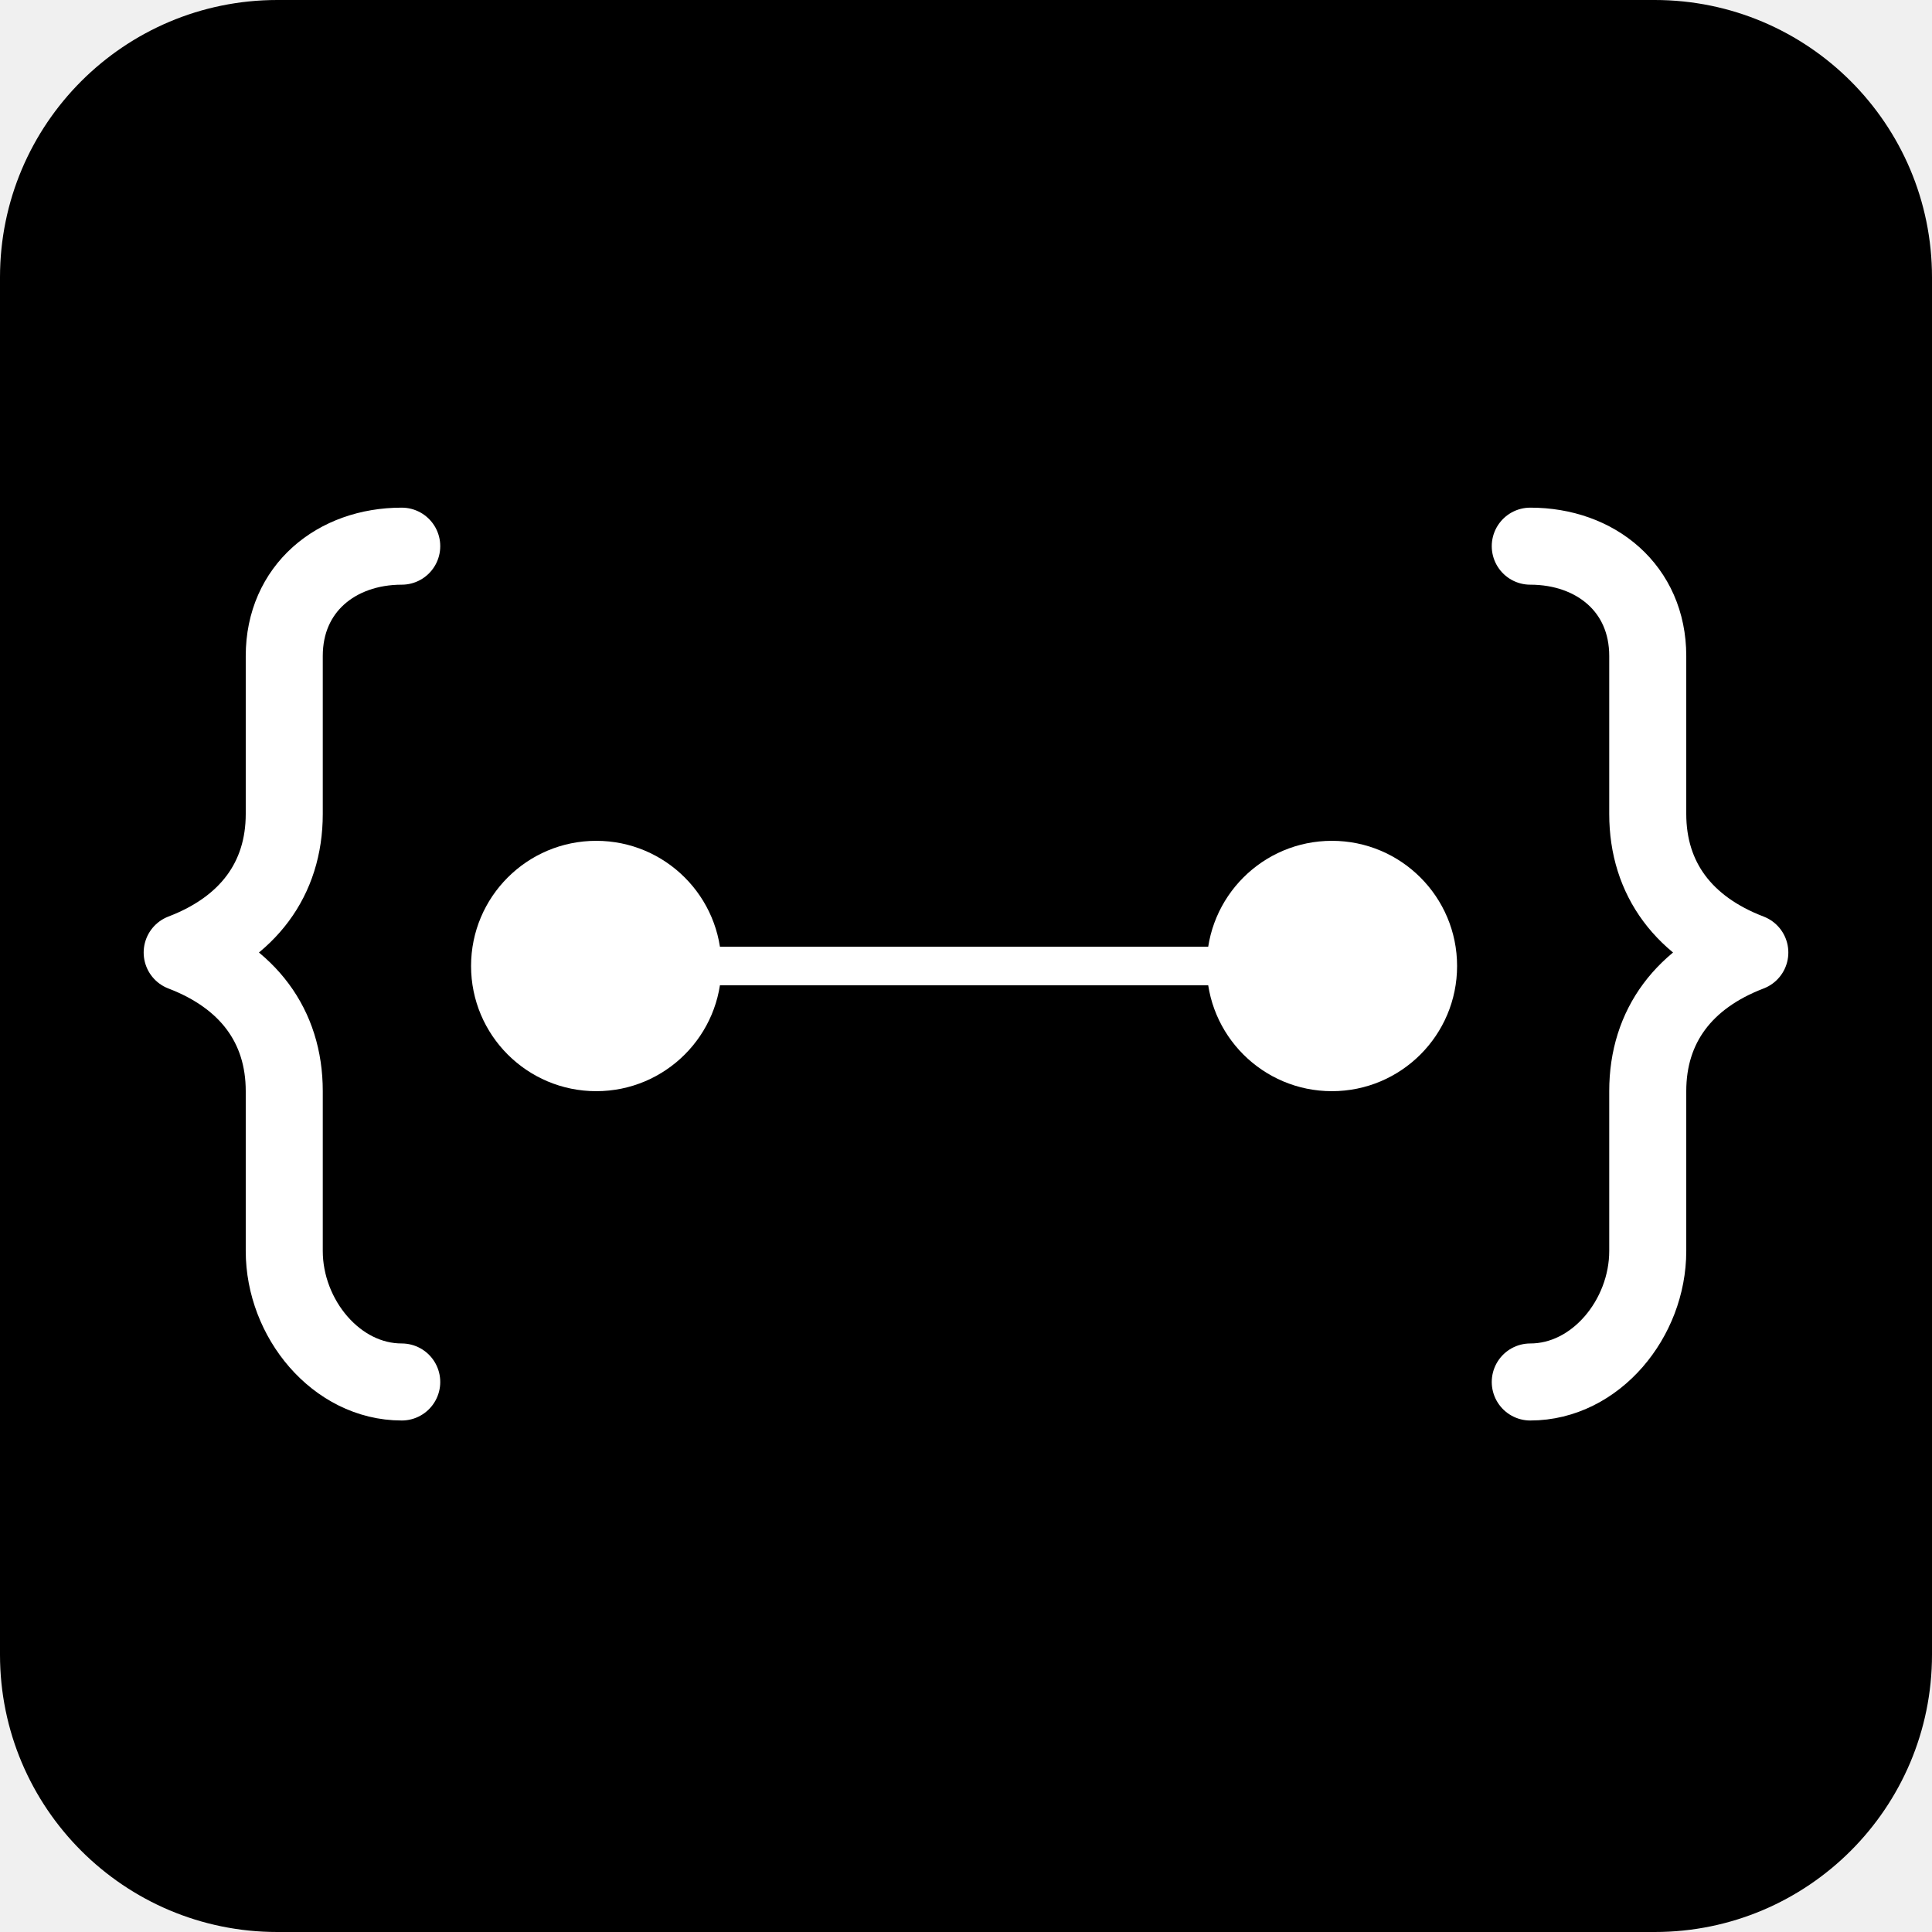
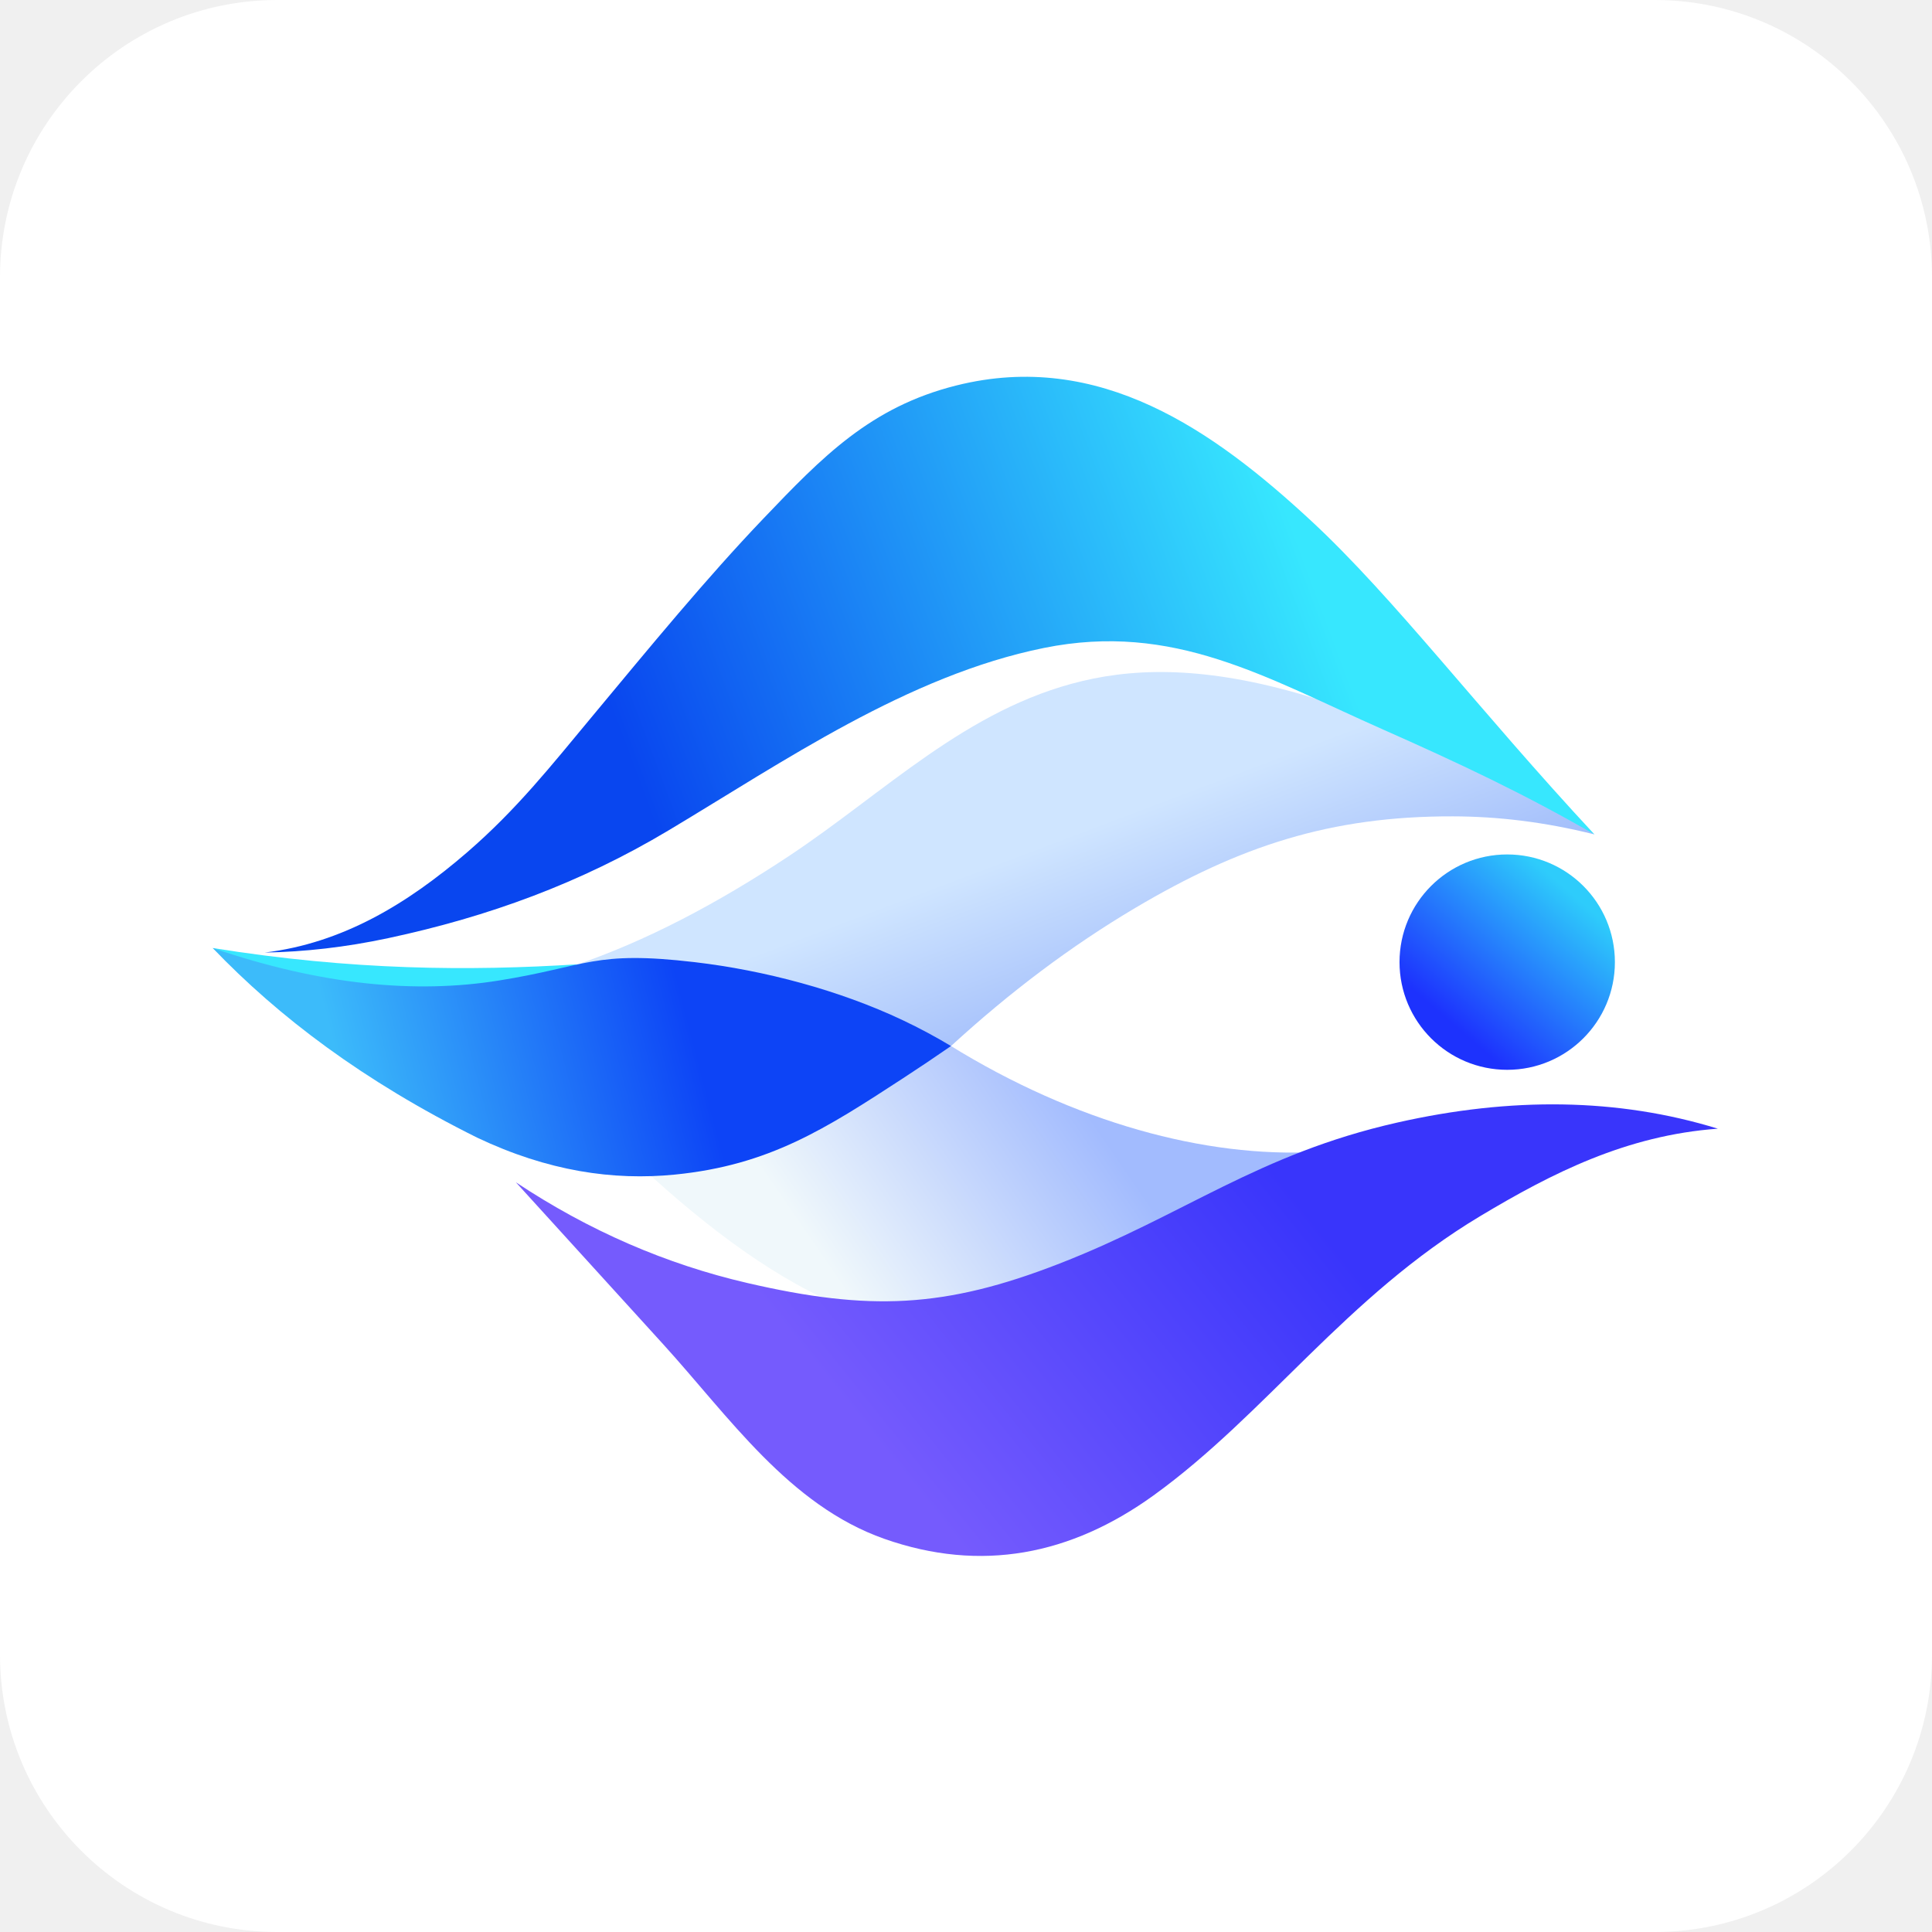
<svg xmlns="http://www.w3.org/2000/svg" width="1254" height="1254" viewBox="0 0 1254 1254">
-   <rect x="0" y="0" width="1254" height="1254" rx="180" fill="#000000" />
-   <g transform="translate(627 627) scale(1.25) translate(-627 -627)">
-     <path d="M 334 409 C 300 409 273 431 273 466 V 548 C 273 582 254 607 220 620 C 254 633 273 658 273 692 V 775 C 273 810 300 843 334 843" fill="none" stroke="#FFFFFF" stroke-width="40" stroke-linecap="round" stroke-linejoin="round" />
-     <path d="M 920 409 C 954 409 981 431 981 466 V 548 C 981 582 1000 607 1034 620 C 1000 633 981 658 981 692 V 775 C 981 810 954 843 920 843" fill="none" stroke="#FFFFFF" stroke-width="40" stroke-linecap="round" stroke-linejoin="round" />
-     <line x1="435" y1="627" x2="817" y2="627" stroke="#FFFFFF" stroke-width="20" stroke-linecap="round" />
-     <circle cx="435" cy="627" r="65" fill="#FFFFFF" />
-     <circle cx="817" cy="627" r="65" fill="#FFFFFF" />
+   <defs>
+     <linearGradient id="id0" gradientUnits="userSpaceOnUse" x1="7922.8" y1="2323.94" x2="3933.94" y2="3812.65">
+       <stop offset="0" style="stop-opacity:1; stop-color:#37E7FE" />
+       <stop offset="1" style="stop-opacity:1; stop-color:#0946EF" />
+     </linearGradient>
+     <linearGradient id="id1" gradientUnits="userSpaceOnUse" x1="7028.19" y1="4022.04" x2="7480.85" y2="5217.12">
+       <stop offset="0" style="stop-opacity:1; stop-color:#CFE5FF" />
+       <stop offset="1" style="stop-opacity:1; stop-color:#9BB7FA" />
+     </linearGradient>
+     <linearGradient id="id2" gradientUnits="userSpaceOnUse" x1="4252.12" y1="5286.62" x2="2203.34" y2="5821.97">
+       <stop offset="0" style="stop-opacity:1; stop-color:#0D44F6" />
+       <stop offset="1" style="stop-opacity:1; stop-color:#3CBBFA" />
+     </linearGradient>
+     <linearGradient id="id3" gradientUnits="userSpaceOnUse" x1="8902.42" y1="5347.82" x2="9602.13" y2="4535.25">
+       <stop offset="0" style="stop-opacity:1; stop-color:#1D32FD" />
+       <stop offset="1" style="stop-opacity:1; stop-color:#2ECCFB" />
+     </linearGradient>
+     <linearGradient id="id4" gradientUnits="userSpaceOnUse" x1="5651.57" y1="8185.22" x2="7918.39" y2="6359.98">
+       <stop offset="0" style="stop-opacity:1; stop-color:#755BFD" />
+       <stop offset="1" style="stop-opacity:1; stop-color:#3935FB" />
+     </linearGradient>
+     <linearGradient id="id5" gradientUnits="userSpaceOnUse" x1="6624.84" y1="5795.31" x2="5118.57" y2="6830.28">
+       <stop offset="0" style="stop-opacity:1; stop-color:#A2BBFE" />
+       <stop offset="1" style="stop-opacity:1; stop-color:#F0F8FB" />
+     </linearGradient>
+   </defs>
+   <rect x="0" y="0" width="1254" height="1254" rx="180" fill="#FFFFFF" />
+   <g transform="translate(627.00 627.00) scale(0.1070901) translate(-5943.788 -4987.829)">
+     <circle fill="url(#id3)" cx="9224.03" cy="4964.39" r="652.68" />
+     <path fill="#37E7FE" d="M1377.95 4878.86c847.22,135.9 1554.82,139.98 2214.3,98.59 -51.21,113.37 -102.42,226.73 -153.62,340.11 -501.56,-41.69 -1003.12,-83.38 -1504.69,-125.07 -148.51,-78.17 -297.03,-156.33 -445.55,-234.5 -36.81,-26.38 -73.63,-52.76 -110.44,-79.13z" />
+     <path fill="url(#id5)" d="M5844.62 5467.93c757.95,469.26 1552.04,683.09 2221.4,646.89 669.36,-36.2 -1817.36,1145.13 -1840.8,1141.22 -23.45,-3.91 -956.05,-77.76 -961.44,-101.62 -5.39,-23.85 -7.68,-34 -18.46,-81.71 -439.89,-170.27 -873.07,-499.71 -1271.27,-868.01 377.81,-184.98 755.6,-369.99 1133.4,-554.97 241.4,-60.44 495.78,-121.37 737.17,-181.8z" />
+     <path fill="url(#id4)" d="M3215.44 6298.59c444.07,294.74 912.19,496.81 1403.19,610.57 737.11,170.77 1194.41,154.09 1892.6,-118.06 757.58,-295.29 1202.13,-663.47 2046.14,-854.28 687.99,-155.54 1337.36,-149.85 1943.37,37.01 -554.27,40.43 -1004.09,268.63 -1439.47,529.44 -815.66,488.62 -1298.69,1200.94 -1980.71,1693.24 -500.08,360.99 -1045.01,469.48 -1631.48,263.34 -577.43,-202.96 -942.26,-741.49 -1340.9,-1179.78 -297.58,-327.17 -595.16,-654.33 -892.74,-981.48z" />
+     <path fill="url(#id1)" d="M3556.31 4989.74c453.23,-152.91 887.19,-385.7 1309.81,-665.41 585.37,-387.43 1079.34,-895.66 1781.89,-1063.56 361.3,-86.36 802.18,-83.72 1409.2,104.8 229.77,35.92 459.53,71.84 689.31,107.77 273.58,191.5 547.16,383.01 820.74,574.51 61.89,47.51 123.77,95.03 185.65,142.53 -307.55,-77.01 -591.22,-108.92 -858.34,-109.56 -743.14,-1.78 -1293.87,181.35 -1923.62,554.19 -391.64,231.88 -763.63,512.88 -1118.02,837.89 -765.54,-161.05 -1531.08,-322.11 -2296.62,-483.16z" />
+     <path fill="url(#id2)" d="M4299.89 4964.58c422.05,49.48 876.7,170.15 1260.04,351.55 102.42,48.46 199.9,100.87 293.01,156.77 -96.22,66.61 -193.58,132.09 -292.18,196.3 -467.78,304.68 -808.46,525.93 -1381.48,582.84 -373.22,37.07 -768.66,-19.89 -1198.92,-224.16 -691.25,-343.74 -1202.99,-732.34 -1602.4,-1149.03 659.67,225.7 1230.83,277.67 1734.44,197.06 540.06,-86.45 572.82,-183.39 1187.5,-111.34z" />
+     <path fill="url(#id0)" d="M1693.56 4906.35c469.34,-56.45 865.04,-294.66 1227.26,-608.1 299.85,-259.47 506.05,-521.09 757.48,-823.41 351.19,-422.26 689.51,-834.41 1036.68,-1197.99 358.51,-375.45 650.28,-677.4 1170.22,-807.58 868.38,-217.43 1561.4,274.36 2150.59,820.4 500.62,463.94 1014.16,1145.1 1717.12,1900.71 -427.16,-246.86 -827.38,-434.82 -1282.29,-636.27 -710.51,-314.63 -1267.88,-652.82 -2054.04,-494.05 -824.36,166.47 -1579.98,690.15 -2276.31,1106.23 -533.08,318.54 -1088.17,522.3 -1698.4,652.7 -258.58,55.25 -507.58,83.13 -748.31,87.36z" />
  </g>
</svg>
